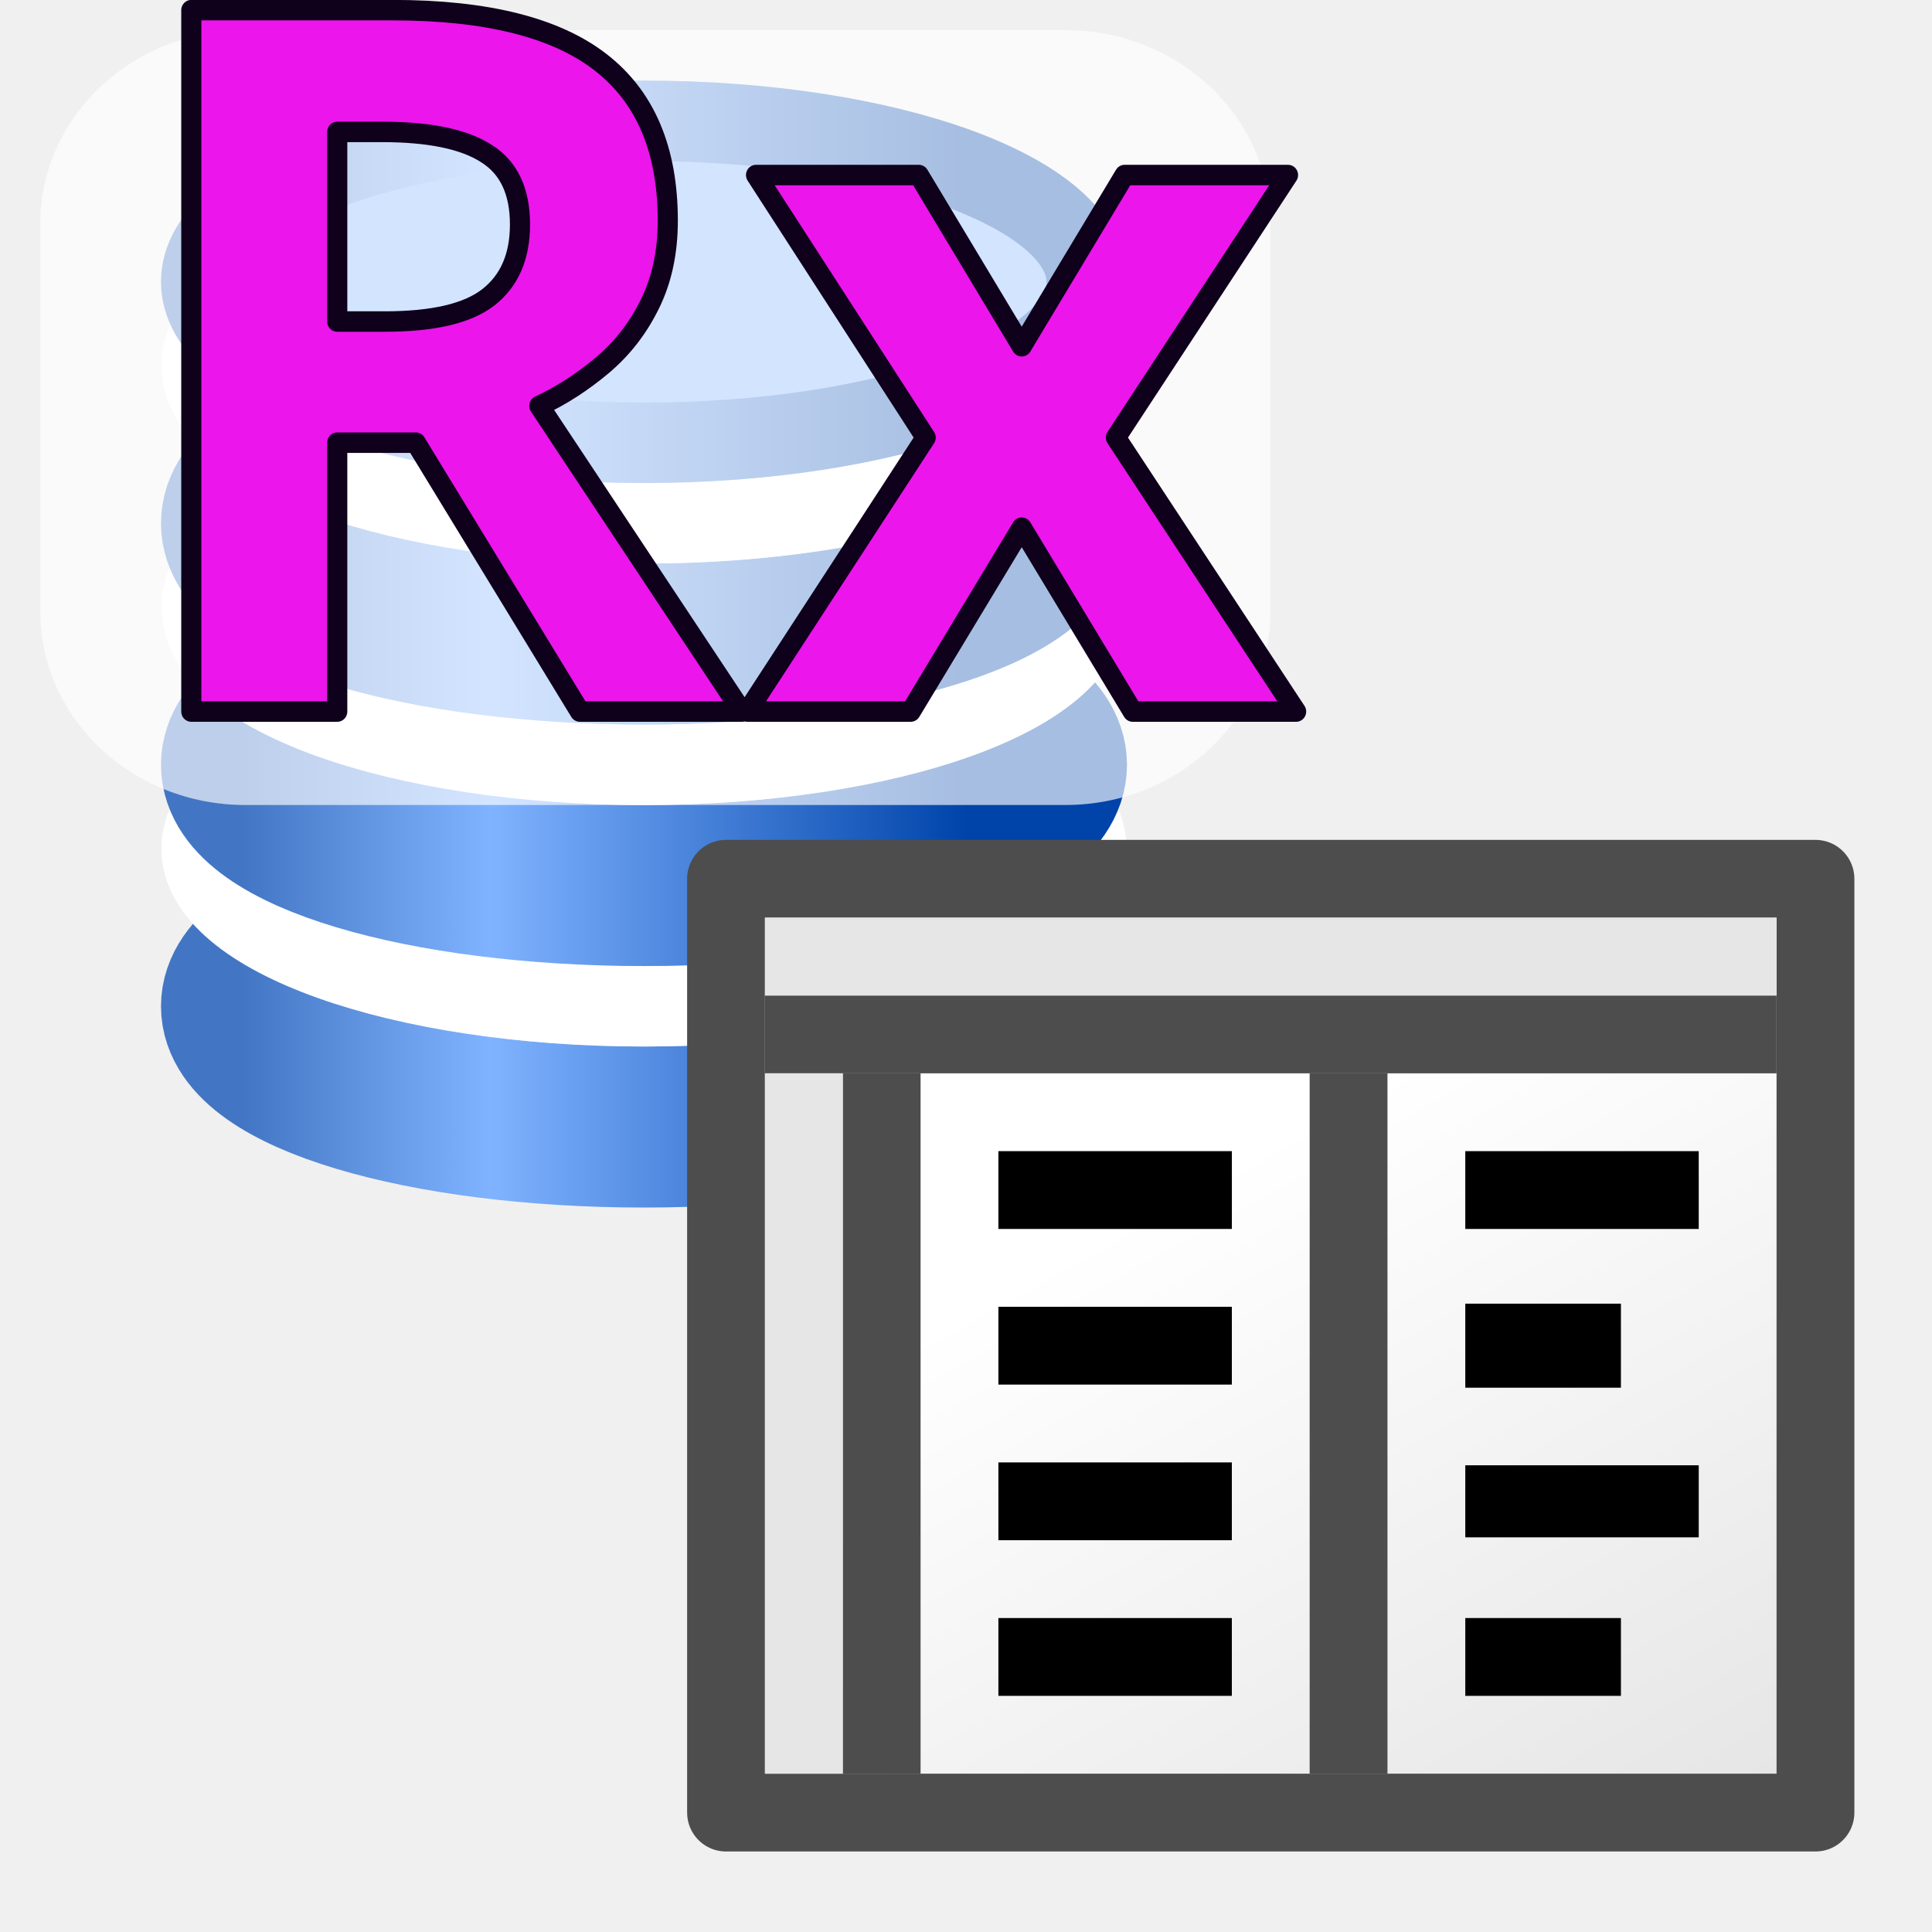
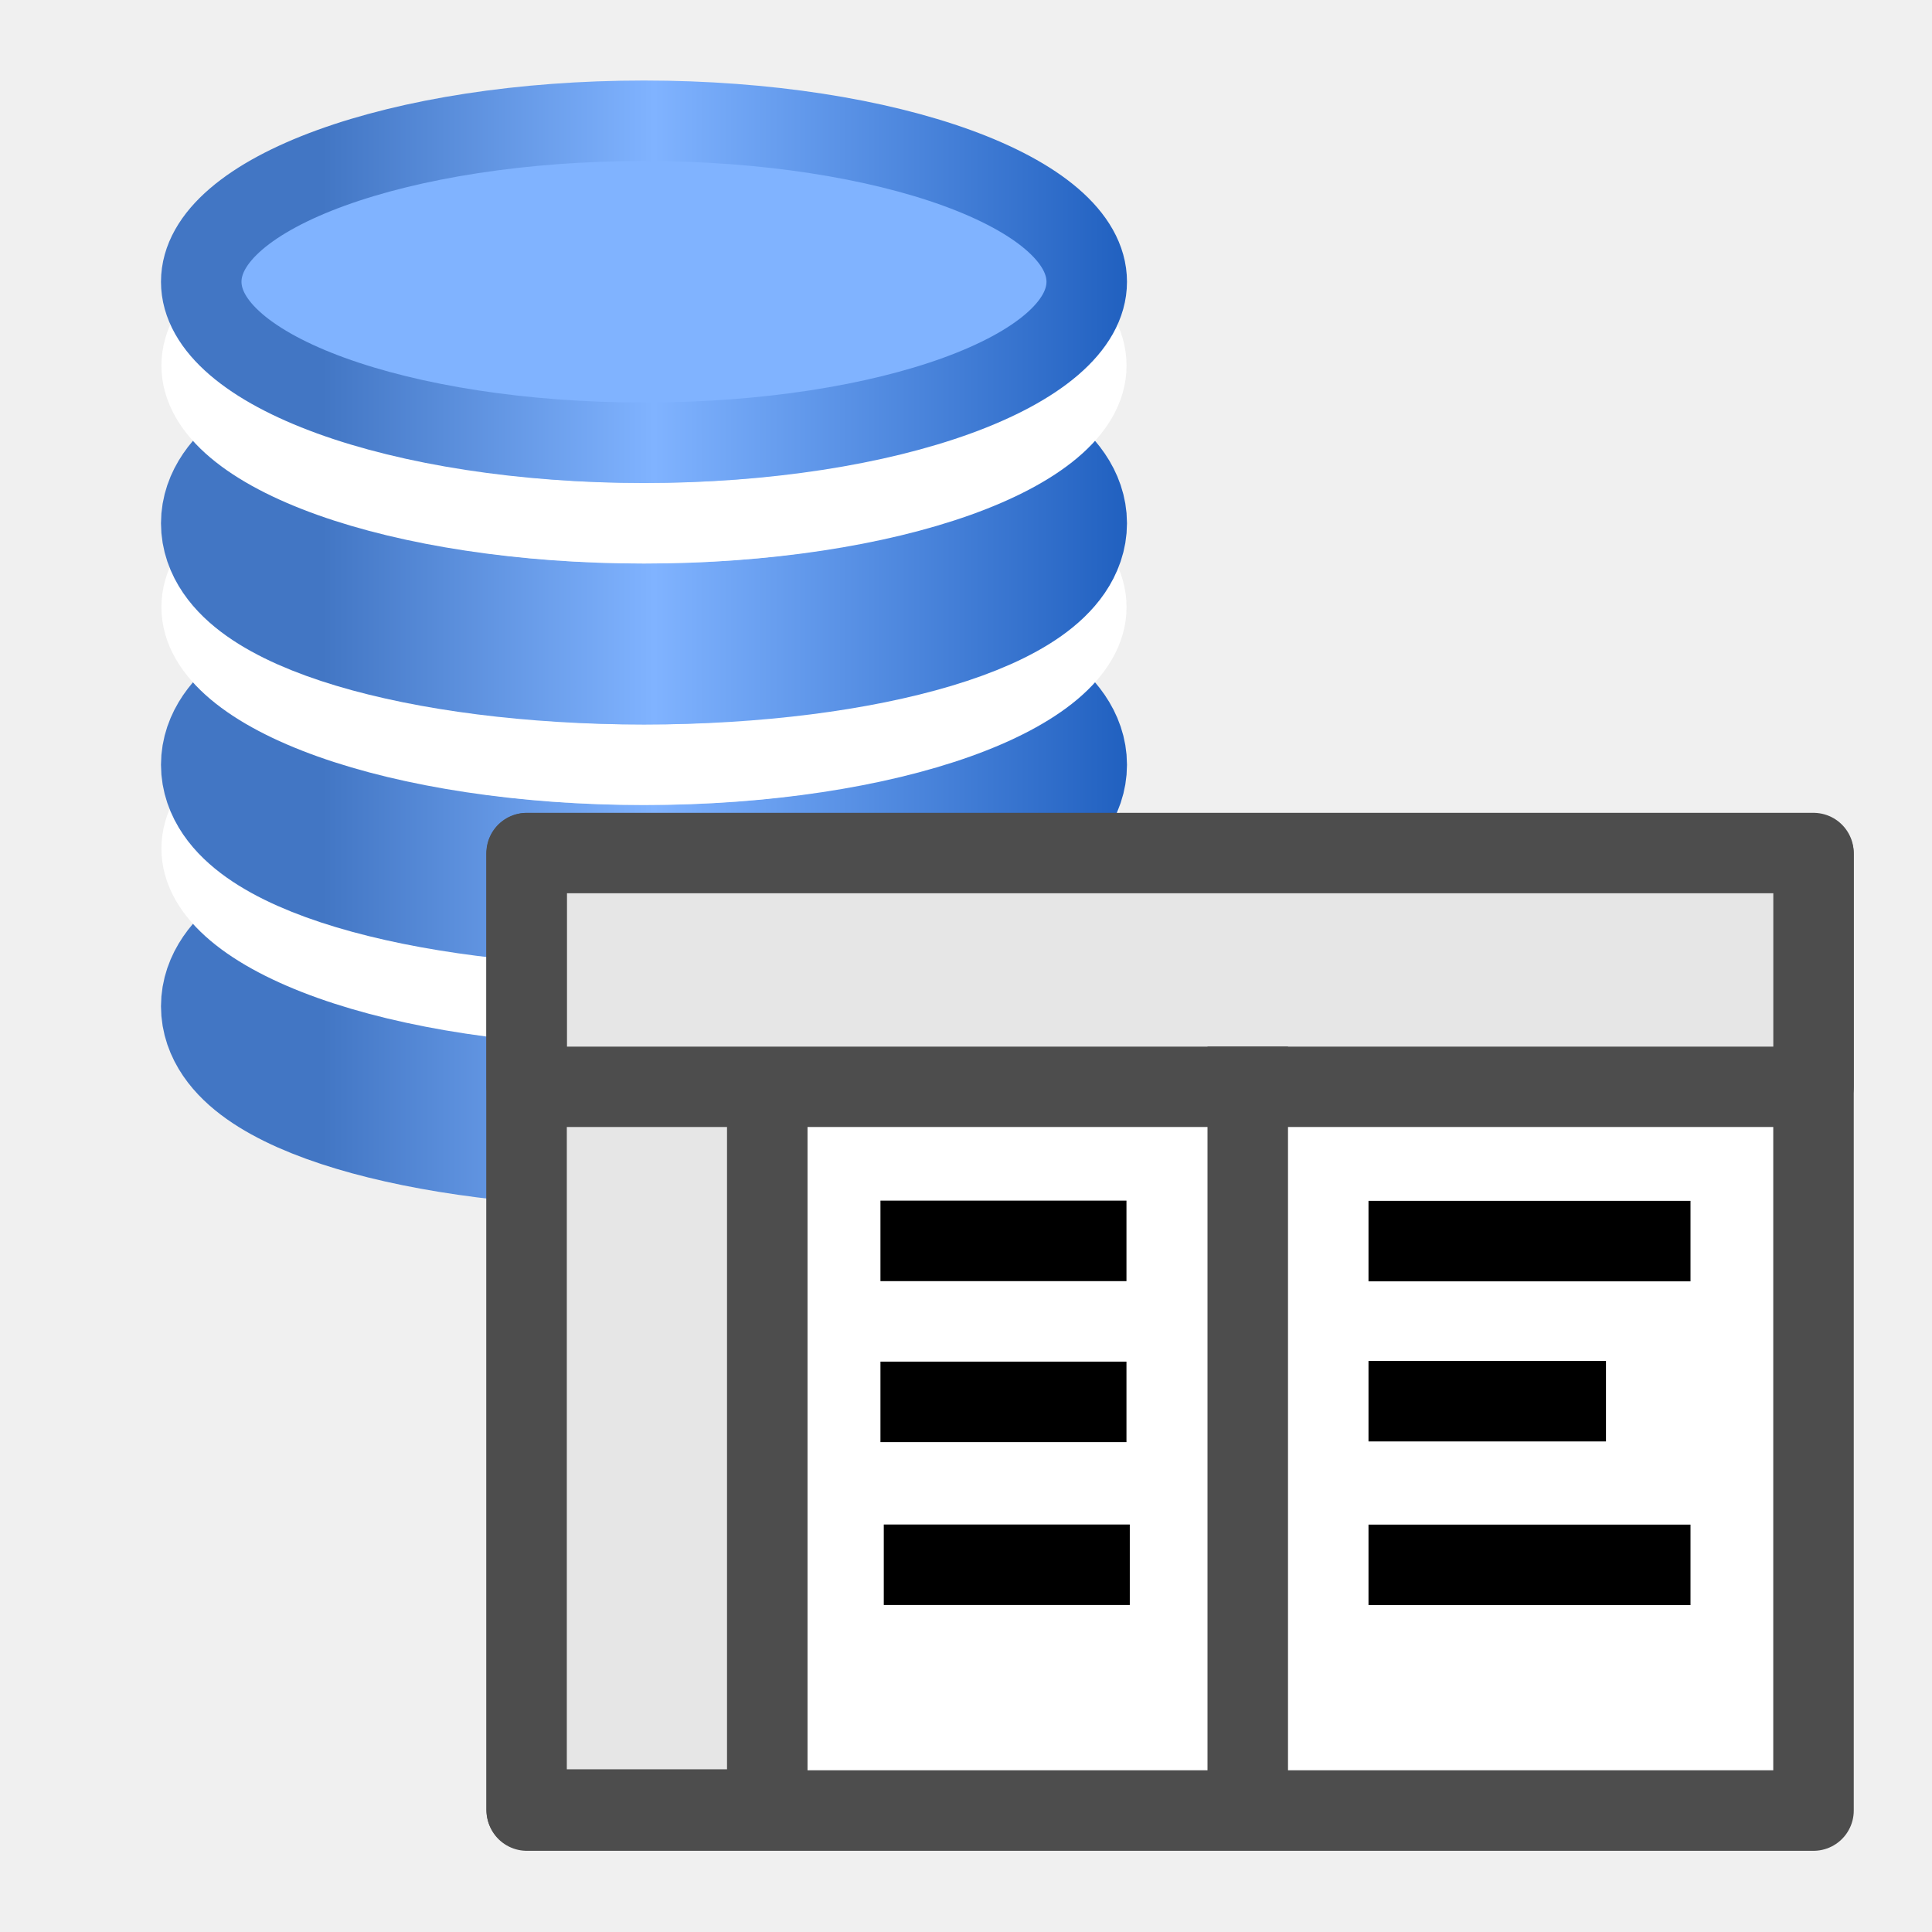
- <svg xmlns="http://www.w3.org/2000/svg" xmlns:xlink="http://www.w3.org/1999/xlink" width="36" height="36" viewBox="0 0 36 36" version="1.1" id="svg795">
-   <defs id="defs789">
-     <linearGradient xlink:href="#linearGradient914" id="linearGradient208" gradientUnits="userSpaceOnUse" gradientTransform="matrix(2,0,0,2,-36.91964,-1051.532)" x1="3" y1="1035.362" x2="12" y2="1035.362" />
+ <svg xmlns="http://www.w3.org/2000/svg" xmlns:xlink="http://www.w3.org/1999/xlink" width="36" height="36" viewBox="0 0 36 36" version="1.1" id="svg106">
+   <defs id="defs100">
+     <marker orient="auto" refY="0" refX="0" id="marker4874" style="overflow:visible">
+       <path id="path4872" d="M 0,0 5,-5 -12.5,0 5,5 Z" style="fill:#000000;fill-opacity:1;fill-rule:evenodd;stroke:#000000;stroke-width:1pt;stroke-opacity:1" transform="matrix(0.8,0,0,0.8,10,0)" />
+     </marker>
+     <marker orient="auto" refY="0" refX="0" id="Arrow1Lstart" style="overflow:visible">
+       <path id="path4596" d="M 0,0 5,-5 -12.5,0 5,5 Z" style="fill:#000000;fill-opacity:1;fill-rule:evenodd;stroke:#000000;stroke-width:1pt;stroke-opacity:1" transform="matrix(0.8,0,0,0.8,10,0)" />
+     </marker>
+     <linearGradient xlink:href="#linearGradient914" id="linearGradient226" gradientUnits="userSpaceOnUse" gradientTransform="matrix(2.666667,0,0,2.666667,-36.91964,-1737.107)" x1="3" y1="1035.362" x2="12" y2="1035.362" />
    <linearGradient id="linearGradient914">
      <stop style="stop-color:#4276c4;stop-opacity:1;" offset="0" id="stop910" />
      <stop id="stop916" offset="0.344" style="stop-color:#80b3ff;stop-opacity:1" />
      <stop style="stop-color:#0044aa;stop-opacity:1" offset="1" id="stop912" />
    </linearGradient>
-     <linearGradient gradientTransform="matrix(2,0,0,2,-36.91964,-1057.532)" y2="1035.362" x2="12" y1="1035.362" x1="3" gradientUnits="userSpaceOnUse" id="linearGradient932" xlink:href="#linearGradient914" />
-     <linearGradient y2="1035.362" x2="12" y1="1035.362" x1="3" gradientTransform="matrix(2,0,0,2,-36.91964,-1063.532)" gradientUnits="userSpaceOnUse" id="linearGradient936" xlink:href="#linearGradient914" />
-     <linearGradient xlink:href="#linearGradient864" id="linearGradient866" x1="34" y1="1030.362" x2="44" y2="1048.362" gradientUnits="userSpaceOnUse" />
-     <linearGradient id="linearGradient864">
-       <stop style="stop-color:#ffffff;stop-opacity:1" offset="0" id="stop860" />
-       <stop style="stop-color:#e6e6e6;stop-opacity:1" offset="1" id="stop862" />
-     </linearGradient>
-     <linearGradient xlink:href="#linearGradient914" id="linearGradient1011" gradientUnits="userSpaceOnUse" gradientTransform="matrix(2,0,0,2,-36.91964,-1051.532)" x1="3" y1="1035.362" x2="12" y2="1035.362" />
+     <linearGradient gradientTransform="matrix(2.666667,0,0,2.666667,-36.91964,-1745.107)" y2="1035.362" x2="12" y1="1035.362" x1="3" gradientUnits="userSpaceOnUse" id="linearGradient932" xlink:href="#linearGradient914" />
+     <linearGradient y2="1035.362" x2="12" y1="1035.362" x1="3" gradientTransform="matrix(2.666667,0,0,2.666667,-36.91964,-1753.106)" gradientUnits="userSpaceOnUse" id="linearGradient936" xlink:href="#linearGradient914" />
+     <linearGradient xlink:href="#linearGradient914" id="linearGradient208" gradientUnits="userSpaceOnUse" gradientTransform="matrix(2.666667,0,0,2.666667,-36.91964,-1737.107)" x1="3" y1="1035.362" x2="12" y2="1035.362" />
  </defs>
-   <g id="layer1" transform="translate(0,-287.475)">
-     <g transform="matrix(0.75,0,0,0.75,0,287.475)" id="g787">
-       <rect y="284.3" x="0" height="48" width="48" id="rect110" style="fill:none;fill-rule:evenodd;stroke-width:0.876" transform="translate(0,-284.3)" />
-       <g transform="translate(36.91964,-1005.192)" id="g899" style="display:inline">
-         <ellipse style="opacity:1;fill:#bdd1ec;fill-opacity:1;fill-rule:evenodd;stroke:url(#linearGradient1011);stroke-width:4;stroke-linecap:round;stroke-linejoin:round;stroke-miterlimit:4;stroke-dasharray:none;stroke-dashoffset:0;stroke-opacity:1;paint-order:normal" id="ellipse880" cx="-20.92" cy="1030.193" rx="10" ry="3" />
-         <ellipse style="opacity:1;fill:#bdd1ec;fill-opacity:1;fill-rule:evenodd;stroke:#ffffff;stroke-width:2;stroke-linecap:round;stroke-linejoin:round;stroke-miterlimit:4;stroke-dasharray:none;stroke-dashoffset:0;stroke-opacity:1;paint-order:normal" id="ellipse878" cx="-20.92" cy="1026.275" rx="10.989" ry="3.917" />
-         <ellipse ry="3" rx="10" cy="1024.193" cx="-20.92" id="ellipse930" style="opacity:1;fill:#bdd1ec;fill-opacity:1;fill-rule:evenodd;stroke:url(#linearGradient932);stroke-width:4;stroke-linecap:round;stroke-linejoin:round;stroke-miterlimit:4;stroke-dasharray:none;stroke-dashoffset:0;stroke-opacity:1;paint-order:normal" />
-         <ellipse ry="3.917" rx="10.989" cy="1020.276" cx="-20.92" id="ellipse874" style="opacity:1;fill:#bdd1ec;fill-opacity:1;fill-rule:evenodd;stroke:#ffffff;stroke-width:2;stroke-linecap:round;stroke-linejoin:round;stroke-miterlimit:4;stroke-dasharray:none;stroke-dashoffset:0;stroke-opacity:1;paint-order:normal" />
-         <ellipse style="opacity:1;fill:#bdd1ec;fill-opacity:1;fill-rule:evenodd;stroke:url(#linearGradient936);stroke-width:4;stroke-linecap:round;stroke-linejoin:round;stroke-miterlimit:4;stroke-dasharray:none;stroke-dashoffset:0;stroke-opacity:1;paint-order:normal" id="ellipse934" cx="-20.92" cy="1018.193" rx="10" ry="3" />
-         <ellipse style="opacity:1;fill:#bdd1ec;fill-opacity:1;fill-rule:evenodd;stroke:#ffffff;stroke-width:2;stroke-linecap:round;stroke-linejoin:round;stroke-miterlimit:4;stroke-dasharray:none;stroke-dashoffset:0;stroke-opacity:1;paint-order:normal" id="ellipse858" cx="-20.92" cy="1014.276" rx="10.989" ry="3.917" />
-         <ellipse ry="4" rx="11" cy="1012.193" cx="-20.92" id="ellipse868" style="opacity:1;fill:#80b3ff;fill-opacity:1;fill-rule:evenodd;stroke:url(#linearGradient208);stroke-width:2;stroke-linecap:round;stroke-linejoin:round;stroke-miterlimit:4;stroke-dasharray:none;stroke-dashoffset:0;stroke-opacity:1;paint-order:normal" />
-       </g>
-       <g id="g630" transform="matrix(0.9666667,0,0,0.9666667,1.604762,-969.3501)">
-         <g id="g882">
-           <rect y="1025.362" x="17" height="24" width="28" id="rect835" style="opacity:1;fill:url(#linearGradient866);fill-opacity:1;stroke:#4d4d4d;stroke-width:2;stroke-linecap:round;stroke-linejoin:round;stroke-miterlimit:4;stroke-dasharray:none;stroke-dashoffset:0;stroke-opacity:1;paint-order:normal" />
-           <path id="path837" d="M 18,1029.362 H 44" style="fill:#4d4d4d;fill-opacity:1;fill-rule:evenodd;stroke:#4d4d4d;stroke-width:2px;stroke-linecap:butt;stroke-linejoin:miter;stroke-opacity:1" />
-           <path id="path839" d="m 21,1030.362 v 18" style="fill:#4d4d4d;fill-opacity:1;fill-rule:evenodd;stroke:#4d4d4d;stroke-width:2px;stroke-linecap:butt;stroke-linejoin:miter;stroke-opacity:1" />
-           <path id="path841" d="m 33,1030.362 v 18" style="fill:#4d4d4d;fill-opacity:1;fill-rule:evenodd;stroke:#4d4d4d;stroke-width:2px;stroke-linecap:butt;stroke-linejoin:miter;stroke-opacity:1" />
-           <path id="path843" d="m 24,1033.362 h 6" style="fill:none;fill-rule:evenodd;stroke:#000000;stroke-width:2px;stroke-linecap:butt;stroke-linejoin:miter;stroke-opacity:1" />
-           <path style="fill:none;fill-rule:evenodd;stroke:#000000;stroke-width:2px;stroke-linecap:butt;stroke-linejoin:miter;stroke-opacity:1" d="m 24,1045.362 h 6" id="path845" />
-           <path id="path847-5" d="m 24,1041.362 h 6" style="fill:none;fill-rule:evenodd;stroke:#000000;stroke-width:2px;stroke-linecap:butt;stroke-linejoin:miter;stroke-opacity:1" />
-           <path style="fill:none;fill-rule:evenodd;stroke:#000000;stroke-width:2px;stroke-linecap:butt;stroke-linejoin:miter;stroke-opacity:1" d="m 24,1037.362 h 6" id="path849" />
-           <path style="fill:none;fill-rule:evenodd;stroke:#000000;stroke-width:2px;stroke-linecap:butt;stroke-linejoin:miter;stroke-opacity:1" d="M 36,1033.362 H 42" id="path851" />
-           <path id="path853" d="m 36,1045.362 h 4" style="fill:none;fill-rule:evenodd;stroke:#000000;stroke-width:2px;stroke-linecap:butt;stroke-linejoin:miter;stroke-opacity:1" />
-           <path style="fill:none;fill-rule:evenodd;stroke:#000000;stroke-width:1.852px;stroke-linecap:butt;stroke-linejoin:miter;stroke-opacity:1" d="M 36,1041.362 H 42" id="path855" />
-           <path id="path857" d="m 36,1037.362 h 4" style="fill:none;fill-rule:evenodd;stroke:#000000;stroke-width:2.16px;stroke-linecap:butt;stroke-linejoin:miter;stroke-opacity:1" />
-           <rect style="opacity:1;fill:#e6e6e6;fill-opacity:1;stroke:none;stroke-width:2;stroke-linecap:round;stroke-linejoin:round;stroke-miterlimit:4;stroke-dasharray:none;stroke-dashoffset:0;stroke-opacity:1;paint-order:normal" id="rect864" width="2" height="18" x="18" y="1030.362" />
-           <rect y="1026.362" x="18" height="2" width="26" id="rect874" style="opacity:1;fill:#e6e6e6;fill-opacity:1;stroke:none;stroke-width:2;stroke-linecap:round;stroke-linejoin:round;stroke-miterlimit:4;stroke-dasharray:none;stroke-dashoffset:0;stroke-opacity:1;paint-order:normal" />
-         </g>
-       </g>
-       <rect style="display:inline;opacity:0.65;fill:#ffffff;fill-opacity:1;stroke-width:0.99;image-rendering:auto" id="use4930" width="30.562" height="19.251" x="1" y="0.749" rx="5.094" ry="4.813" />
-       <text transform="scale(0.9916672,1.008403)" id="text3848" y="17.529" x="2.621" style="font-style:normal;font-variant:normal;font-weight:normal;font-stretch:normal;font-size:40.347px;line-height:1.25;font-family:Calibri;-inkscape-font-specification:Calibri;letter-spacing:0px;word-spacing:0px;display:inline;opacity:1;fill:#ec15ec;fill-opacity:1;stroke:#0f001b;stroke-width:0.504;stroke-miterlimit:4;stroke-dasharray:none;stroke-opacity:1" xml:space="preserve">
-         <tspan style="font-style:normal;font-variant:normal;font-weight:bold;font-stretch:normal;font-size:24.208px;line-height:50.434px;font-family:Calibri;-inkscape-font-specification:'Calibri Bold';opacity:0;fill:#ec15ec;fill-opacity:1;stroke:#0f001b;stroke-width:0.504;stroke-linecap:round;stroke-linejoin:round;stroke-miterlimit:4;stroke-dasharray:none;stroke-opacity:1;paint-order:fill markers stroke" y="17.529" x="2.621" id="tspan3846">Rx</tspan>
-       </text>
+   <g id="layer1" transform="translate(0,-296.3)" style="display:inline">
+     <rect style="fill:none;fill-rule:evenodd;stroke-width:0.657" id="rect110" width="36" height="36" x="0" y="296.3" />
+   </g>
+   <g id="layer2" style="display:inline" transform="translate(0,-12)">
+     <g style="display:inline" id="g899" transform="matrix(0.75,0,0,0.75,27.68973,-741.8944)">
+       <ellipse ry="3" rx="10" cy="1030.193" cx="-20.92" id="ellipse880" style="opacity:1;fill:#bdd1ec;fill-opacity:1;fill-rule:evenodd;stroke:url(#linearGradient208);stroke-width:4;stroke-linecap:round;stroke-linejoin:round;stroke-miterlimit:4;stroke-dasharray:none;stroke-dashoffset:0;stroke-opacity:1;paint-order:normal" />
+       <ellipse ry="3.917" rx="10.989" cy="1026.275" cx="-20.92" id="ellipse878" style="opacity:1;fill:#bdd1ec;fill-opacity:1;fill-rule:evenodd;stroke:#ffffff;stroke-width:2;stroke-linecap:round;stroke-linejoin:round;stroke-miterlimit:4;stroke-dasharray:none;stroke-dashoffset:0;stroke-opacity:1;paint-order:normal" />
+       <ellipse style="opacity:1;fill:#bdd1ec;fill-opacity:1;fill-rule:evenodd;stroke:url(#linearGradient932);stroke-width:4;stroke-linecap:round;stroke-linejoin:round;stroke-miterlimit:4;stroke-dasharray:none;stroke-dashoffset:0;stroke-opacity:1;paint-order:normal" id="ellipse930" cx="-20.92" cy="1024.193" rx="10" ry="3" />
+       <ellipse style="opacity:1;fill:#bdd1ec;fill-opacity:1;fill-rule:evenodd;stroke:#ffffff;stroke-width:2;stroke-linecap:round;stroke-linejoin:round;stroke-miterlimit:4;stroke-dasharray:none;stroke-dashoffset:0;stroke-opacity:1;paint-order:normal" id="ellipse874" cx="-20.92" cy="1020.276" rx="10.989" ry="3.917" />
+       <ellipse ry="3" rx="10" cy="1018.193" cx="-20.92" id="ellipse934" style="opacity:1;fill:#bdd1ec;fill-opacity:1;fill-rule:evenodd;stroke:url(#linearGradient936);stroke-width:4;stroke-linecap:round;stroke-linejoin:round;stroke-miterlimit:4;stroke-dasharray:none;stroke-dashoffset:0;stroke-opacity:1;paint-order:normal" />
+       <ellipse ry="3.917" rx="10.989" cy="1014.276" cx="-20.92" id="ellipse858" style="opacity:1;fill:#bdd1ec;fill-opacity:1;fill-rule:evenodd;stroke:#ffffff;stroke-width:2;stroke-linecap:round;stroke-linejoin:round;stroke-miterlimit:4;stroke-dasharray:none;stroke-dashoffset:0;stroke-opacity:1;paint-order:normal" />
+       <ellipse style="opacity:1;fill:#80b3ff;fill-opacity:1;fill-rule:evenodd;stroke:url(#linearGradient226);stroke-width:2;stroke-linecap:round;stroke-linejoin:round;stroke-miterlimit:4;stroke-dasharray:none;stroke-dashoffset:0;stroke-opacity:1;paint-order:normal" id="ellipse868" cx="-20.92" cy="1012.193" rx="11" ry="4" />
    </g>
  </g>
+   <g id="layer3" style="display:inline" transform="translate(0,-12)">
+     <rect style="fill:#ffffff;fill-rule:evenodd;stroke:#4d4d4d;stroke-width:1.5;stroke-linecap:round;stroke-linejoin:round;stroke-miterlimit:4;stroke-dasharray:none;stroke-opacity:1" id="rect861" width="23.975" height="17.82" x="9.817" y="27.917" />
+   </g>
+   <g id="layer8" style="display:inline;opacity:1" transform="translate(0,-12)">
+     <rect style="fill:#e6e6e6;fill-opacity:1;fill-rule:evenodd;stroke:#4d4d4d;stroke-width:1.5;stroke-linecap:round;stroke-linejoin:round;stroke-miterlimit:4;stroke-dasharray:none;stroke-opacity:1;paint-order:normal" id="rect863" width="4.485" height="17.819" x="9.812" y="27.899" />
+   </g>
+   <g id="layer5" style="display:inline" transform="translate(0,-12)">
+     <rect style="opacity:1;fill:#e6e6e6;fill-rule:evenodd;stroke:#4d4d4d;stroke-width:1.498;stroke-linecap:round;stroke-linejoin:round;stroke-miterlimit:4;stroke-dasharray:none;stroke-opacity:1" id="rect896" width="23.976" height="4.356" x="9.816" y="27.895" />
+   </g>
+   <g id="layer9" style="display:inline" transform="translate(0,-12)">
+     <path style="fill:none;stroke:#4d4d4d;stroke-width:1.5;stroke-linecap:square;stroke-linejoin:miter;stroke-miterlimit:4;stroke-dasharray:none;stroke-opacity:1" d="m 23.25,32.25 v 12.75" id="path866" />
+   </g>
+   <g id="layer10" style="display:inline" transform="translate(0,-12)">
+     <path style="fill:none;stroke:#000000;stroke-width:1.5;stroke-linecap:butt;stroke-linejoin:miter;stroke-miterlimit:4;stroke-dasharray:none;stroke-opacity:1" d="m 16.406,35.122 h 4.584 v 0" id="path869" />
+     <path style="fill:none;stroke:#000000;stroke-width:1.5;stroke-linecap:butt;stroke-linejoin:miter;stroke-miterlimit:4;stroke-dasharray:none;stroke-opacity:1" d="m 16.406,38.122 h 4.584 v 0" id="path869-2" />
+     <path style="fill:none;stroke:#000000;stroke-width:1.5;stroke-linecap:butt;stroke-linejoin:miter;stroke-miterlimit:4;stroke-dasharray:none;stroke-opacity:1" d="m 16.468,41.157 h 4.584 v 0" id="path869-3" />
+     <path style="fill:none;stroke:#000000;stroke-width:1.5;stroke-linecap:butt;stroke-linejoin:miter;stroke-miterlimit:4;stroke-dasharray:none;stroke-opacity:1" d="m 25.5,35.126 h 6 v 0" id="path869-7" />
+     <path style="fill:none;stroke:#000000;stroke-width:1.5;stroke-linecap:butt;stroke-linejoin:miter;stroke-miterlimit:4;stroke-dasharray:none;stroke-opacity:1" d="m 25.5,38.109 h 4.425 v 0" id="path869-7-4" />
+     <path style="fill:none;stroke:#000000;stroke-width:1.5;stroke-linecap:butt;stroke-linejoin:miter;stroke-miterlimit:4;stroke-dasharray:none;stroke-opacity:1" d="m 25.5,41.159 h 6 v 0" id="path869-7-8" />
+   </g>
+   <g id="layer7" style="display:inline" transform="translate(0,-12)">
+     <flowRoot xml:space="preserve" id="flowRoot914-8" style="font-style:normal;font-variant:normal;font-weight:normal;font-stretch:normal;font-size:12px;line-height:1.25;font-family:'Arial Unicode MS';-inkscape-font-specification:'Arial Unicode MS';letter-spacing:0px;word-spacing:0px;fill:#c500ab;fill-opacity:1;stroke:#ffffff;stroke-width:2.968;stroke-linecap:round;stroke-linejoin:round;stroke-miterlimit:4;stroke-dasharray:none;stroke-opacity:1;paint-order:markers stroke fill" transform="matrix(0.6953143,0,0,0.8267215,-2.207942,11.78897)">
+       <flowRegion id="flowRegion916-5" style="fill:#c500ab;fill-opacity:1;stroke:#ffffff;stroke-width:2.968;stroke-linecap:round;stroke-linejoin:round;stroke-miterlimit:4;stroke-dasharray:none;stroke-opacity:1;paint-order:markers stroke fill">
+         <rect id="rect918-0" width="38.142" height="34.675" x="3.467" y="-1.878" style="fill:#c500ab;fill-opacity:1;stroke:#ffffff;stroke-width:2.968;stroke-linecap:round;stroke-linejoin:round;stroke-miterlimit:4;stroke-dasharray:none;stroke-opacity:1;paint-order:markers stroke fill" />
+       </flowRegion>
+       <flowPara id="flowPara920-2" style="font-style:normal;font-variant:normal;font-weight:bold;font-stretch:normal;font-size:21.333px;font-family:Arial;-inkscape-font-specification:'Arial Bold';stroke:#ffffff;stroke-width:2.968;stroke-linecap:round;stroke-linejoin:round;stroke-miterlimit:4;stroke-dasharray:none;stroke-opacity:1;paint-order:markers stroke fill">Rx</flowPara>
+     </flowRoot>
+   </g>
</svg>
